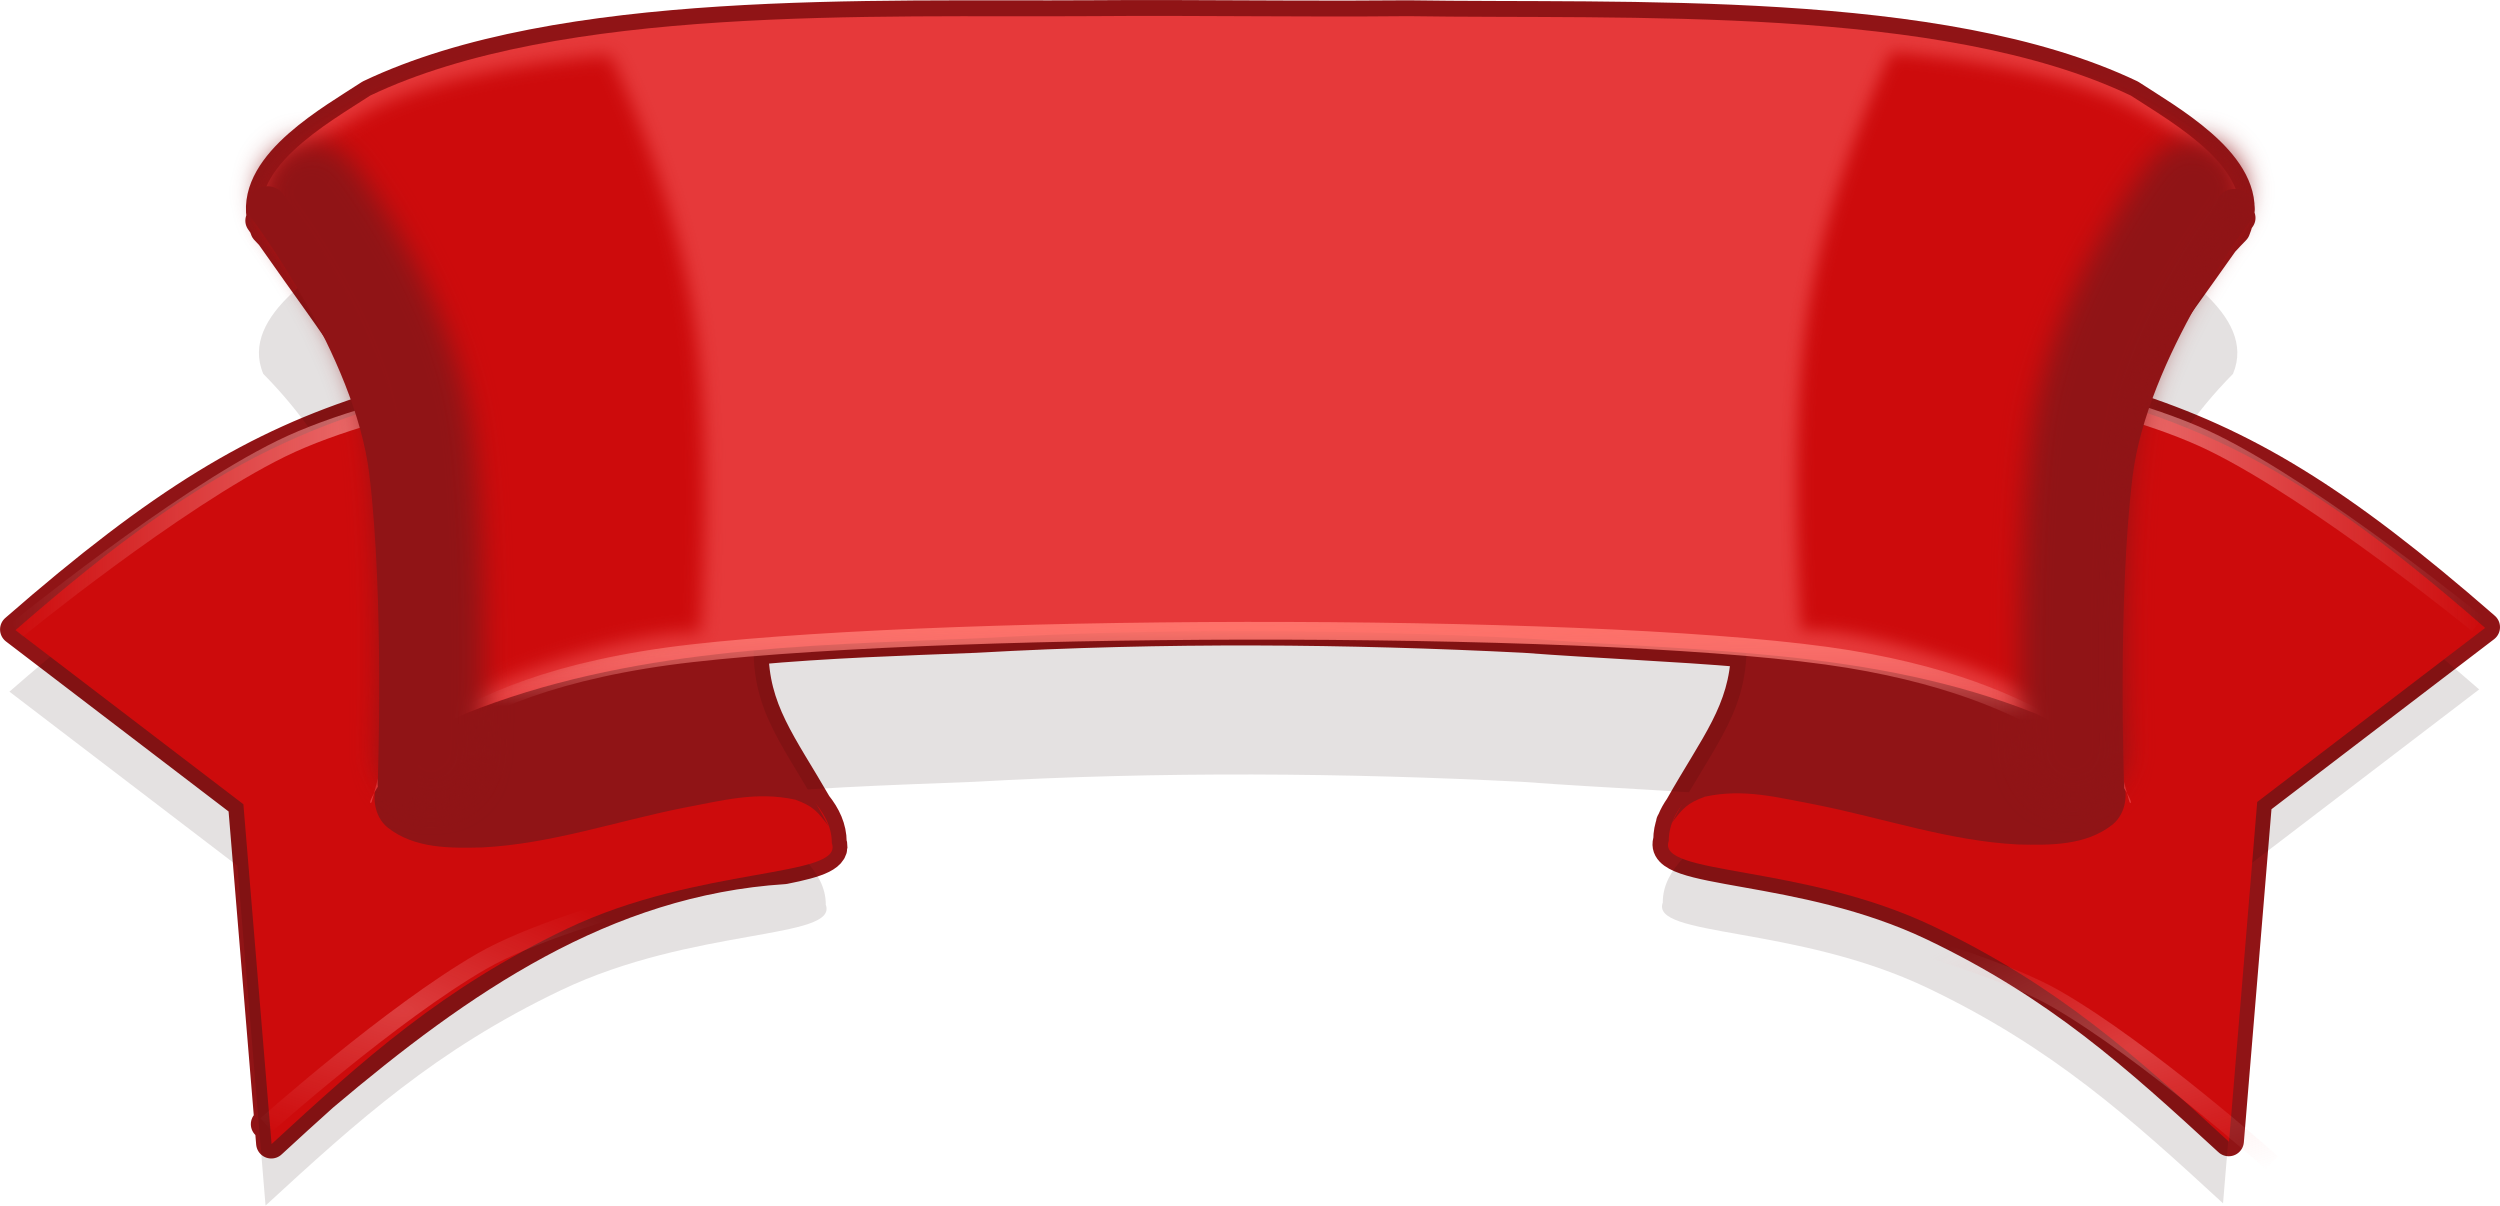
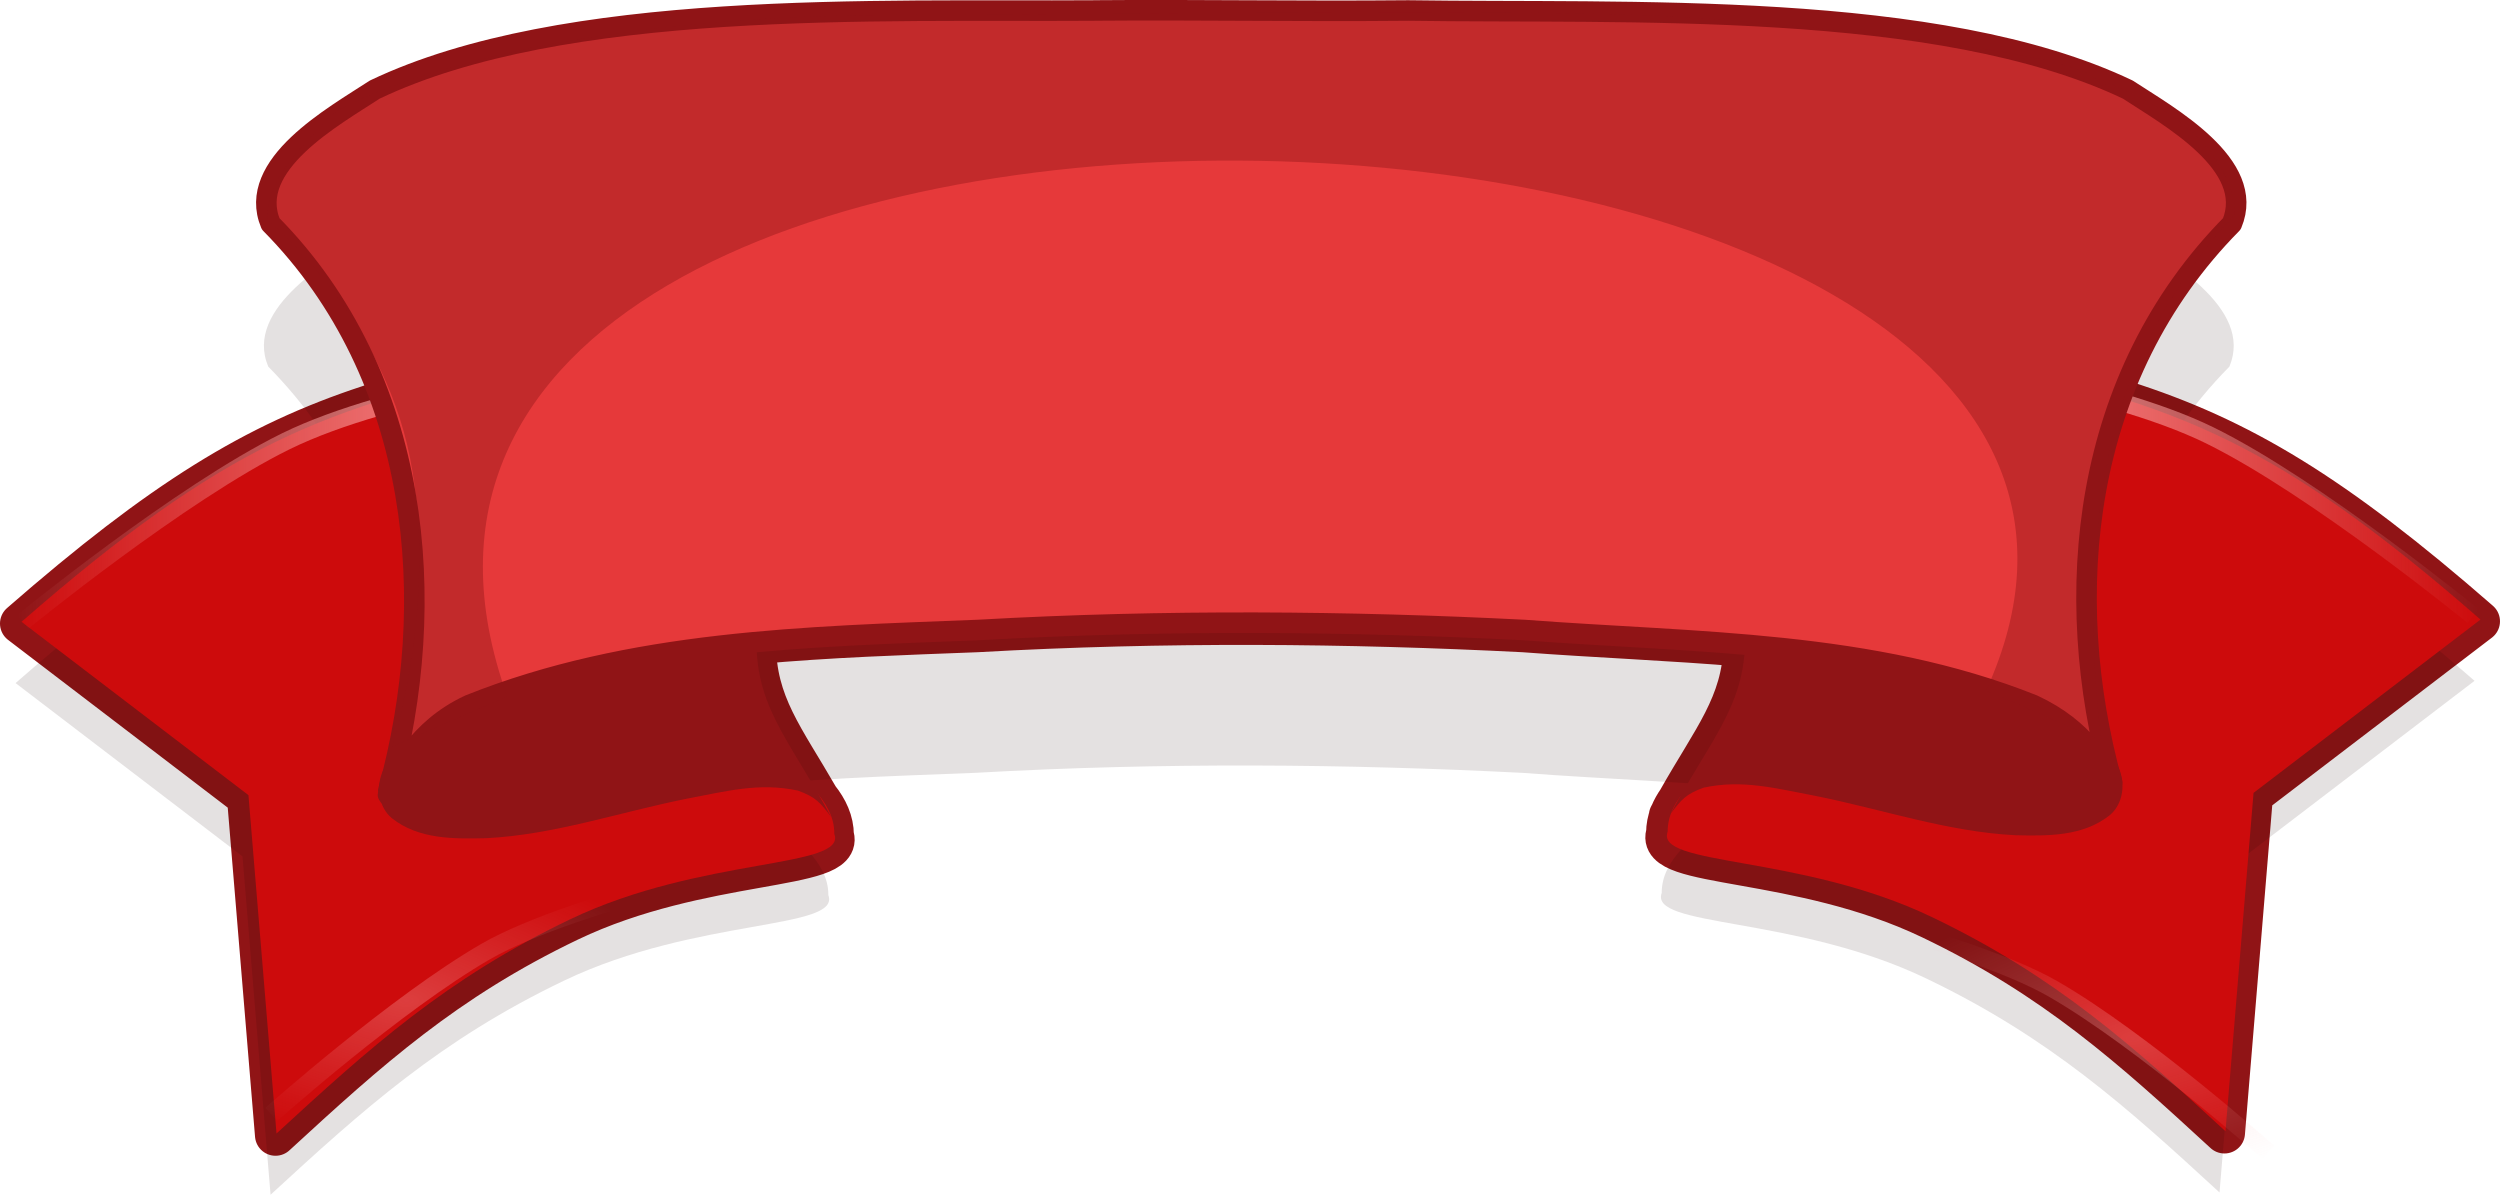
- <svg xmlns="http://www.w3.org/2000/svg" xmlns:xlink="http://www.w3.org/1999/xlink" width="60.58mm" height="29.214mm" viewBox="0 0 60.58 29.214" version="1.1" id="svg1" xml:space="preserve">
+ <svg xmlns="http://www.w3.org/2000/svg" xmlns:xlink="http://www.w3.org/1999/xlink" width="60.845mm" height="29.078mm" viewBox="0 0 60.845 29.078" version="1.1" id="svg1" xml:space="preserve">
  <defs id="defs1">
    <linearGradient id="linearGradient14039">
      <stop style="stop-color:#fca5a5;stop-opacity:0.327" offset="0" id="stop14035" />
      <stop style="stop-color:#fca5a5;stop-opacity:0;" offset="1" id="stop14037" />
    </linearGradient>
-     <linearGradient id="linearGradient13518">
-       <stop style="stop-color:#ff7269;stop-opacity:1;" offset="0" id="stop13514" />
-       <stop style="stop-color:#fca4a3;stop-opacity:0;" offset="1" id="stop13516" />
-     </linearGradient>
    <linearGradient id="linearGradient13058">
      <stop style="stop-color:#fca5a4;stop-opacity:1;" offset="0" id="stop13054" />
      <stop style="stop-color:#fca5a4;stop-opacity:0;" offset="1" id="stop13056" />
    </linearGradient>
-     <linearGradient xlink:href="#linearGradient13058" id="linearGradient13060" x1="75.143" y1="-26.752" x2="88.965" y2="-26.752" gradientUnits="userSpaceOnUse" />
-     <linearGradient xlink:href="#linearGradient13058" id="linearGradient13095" gradientUnits="userSpaceOnUse" x1="75.143" y1="-26.752" x2="88.965" y2="-26.752" gradientTransform="matrix(-1,0,0,1,118.0232,0.1412351)" />
-     <radialGradient xlink:href="#linearGradient13518" id="radialGradient13520" cx="59.234" cy="-41.461" fx="59.234" fy="-41.461" r="21.336" gradientTransform="matrix(4.221069,0.04030211,-9.506513e-4,0.09956719,-190.8347,-21.77535)" gradientUnits="userSpaceOnUse" />
-     <radialGradient xlink:href="#linearGradient14039" id="radialGradient14041" cx="38.533" cy="-13.794" fx="38.533" fy="-13.794" r="6.609" gradientTransform="matrix(1,0,0,0.5134525,0,-7.150296)" gradientUnits="userSpaceOnUse" />
-     <radialGradient xlink:href="#linearGradient14039" id="radialGradient14041-6" cx="38.533" cy="-13.794" fx="38.533" fy="-13.794" r="6.609" gradientTransform="matrix(-1,0,0,0.5134525,119.0842,-6.232411)" gradientUnits="userSpaceOnUse" />
-     <filter style="color-interpolation-filters:sRGB" id="filter30731-1" x="-0.688" y="-0.148" width="2.375" height="1.296">
-       <feGaussianBlur stdDeviation="0.324" id="feGaussianBlur30733-8" />
-     </filter>
-     <filter style="color-interpolation-filters:sRGB" id="filter30765" x="-0.048" y="-0.029" width="1.097" height="1.059">
-       <feGaussianBlur stdDeviation="0.217" id="feGaussianBlur30767" />
-     </filter>
-     <filter style="color-interpolation-filters:sRGB" id="filter30769" x="-0.044" y="-0.027" width="1.088" height="1.054">
-       <feGaussianBlur stdDeviation="0.198" id="feGaussianBlur30771" />
-     </filter>
-     <filter style="color-interpolation-filters:sRGB" id="filter30731-1-5" x="-0.688" y="-0.148" width="2.375" height="1.296">
-       <feGaussianBlur stdDeviation="0.324" id="feGaussianBlur30733-8-0" />
-     </filter>
+     <linearGradient xlink:href="#linearGradient13058" id="linearGradient13060" x1="75.143" y1="-26.752" x2="88.965" y2="-26.752" gradientUnits="userSpaceOnUse" gradientTransform="translate(-0.4913512,-2.935369)" />
+     <linearGradient xlink:href="#linearGradient13058" id="linearGradient13095" gradientUnits="userSpaceOnUse" x1="75.143" y1="-26.752" x2="88.965" y2="-26.752" gradientTransform="matrix(-1,0,0,1,117.5319,-2.794134)" />
+     <radialGradient xlink:href="#linearGradient14039" id="radialGradient14041" cx="38.533" cy="-13.794" fx="38.533" fy="-13.794" r="6.609" gradientTransform="matrix(1,0,0,0.5134525,-0.4913512,-10.08567)" gradientUnits="userSpaceOnUse" />
+     <radialGradient xlink:href="#linearGradient14039" id="radialGradient14041-6" cx="38.533" cy="-13.794" fx="38.533" fy="-13.794" r="6.609" gradientTransform="matrix(-1,0,0,0.5134525,118.5929,-9.16778)" gradientUnits="userSpaceOnUse" />
  </defs>
-   <g id="layer1" transform="translate(-28.78935,38.72233)">
-     <path id="rect840-9-2-5-9-9-0-9-50-2-7" style="fill:#cd0b0c;fill-opacity:1;stroke:#901416;stroke-width:0.735;stroke-linecap:round;stroke-linejoin:round;stroke-miterlimit:8.1;stroke-dasharray:none;stroke-opacity:1;paint-order:markers fill stroke;stop-color:#000000" d="m 57.176,-38.354 c -0.63,-0.001 -1.266,-1.47e-4 -1.916,0.005 -5.3,0.035 -12.888,-0.275 -17.506,1.924 -0.918,0.602 -2.825,1.657 -2.623,2.952 -0.01,0.033 -0.019,0.064 -0.029,0.098 0.029,0.041 0.054,0.077 0.082,0.117 0.011,0.033 0.022,0.067 0.037,0.101 0.045,0.045 0.086,0.092 0.13,0.137 0.933,1.332 1.535,2.128 1.939,2.782 0.222,0.454 0.413,0.918 0.573,1.392 -2.871,0.907 -5.151,2.276 -8.705,5.376 l 5.523,4.218 0.638,7.697 c -0.035,0.031 -0.084,0.074 -0.084,0.074 l 0.086,-0.042 0.042,0.506 c 0.43,-0.396 0.847,-0.778 1.26,-1.147 3.32,-2.808 6.804,-5.221 11.171,-5.501 0.805,-0.159 1.273,-0.316 1.142,-0.651 h 0.003 c -5.24e-4,-0.34 -0.142,-0.638 -0.362,-0.913 -0.845,-1.47 -1.53,-2.283 -1.533,-3.75 1.788,-0.165 3.595,-0.222 5.391,-0.292 4.578,-0.258 9.035,-0.216 13.3,5.17e-4 1.785,0.135 3.585,0.202 5.367,0.354 -0.044,1.426 -0.754,2.237 -1.607,3.747 -0.074,0.106 -0.136,0.215 -0.182,0.329 -0.009,0.017 -0.018,0.033 -0.027,0.05 0.005,-0.007 0.009,-0.012 0.014,-0.019 -0.052,0.139 -0.081,0.284 -0.081,0.439 h 0.003 c -0.335,0.857 3.212,0.549 6.422,2.084 3.023,1.446 4.9,3.143 7.152,5.215 l 0.683,-8.235 5.523,-4.218 c -3.541,-3.089 -5.818,-4.46 -8.675,-5.367 0.188,-0.551 0.416,-1.089 0.688,-1.612 0.374,-0.577 0.897,-1.28 1.652,-2.352 0.093,-0.101 0.187,-0.202 0.285,-0.301 0.028,-0.067 0.049,-0.134 0.066,-0.201 0.02,-0.029 0.038,-0.054 0.059,-0.084 -0.009,-0.031 -0.018,-0.06 -0.027,-0.09 0.136,-1.267 -1.727,-2.3 -2.631,-2.892 -4.618,-2.199 -12.206,-1.842 -17.506,-1.924 -2.007,0.019 -3.846,-0.003 -5.736,-0.006 z" />
-     <g id="g18953">
-       <g id="g15359">
-         <path id="rect840-9-0-9-7-1-4-9" style="fill:#1a0200;fill-opacity:0.118;stroke:none;stroke-width:0.535;stroke-linecap:round;stroke-linejoin:round;stroke-miterlimit:8.1;paint-order:markers fill stroke;stop-color:#000000" d="m 55.209,-34.855 c -5.3,0.035 -12.888,-0.275 -17.506,1.924 -0.992,0.65 -3.138,1.829 -2.534,3.268 3.669,3.715 3.89,9.057 2.628,13.631 0.236,-0.428 0.925,-1.327 2.211,-1.923 3.928,-1.57 8.18,-1.657 12.376,-1.822 4.578,-0.258 9.035,-0.216 13.3,5.2e-4 4.184,0.317 8.448,0.252 12.376,1.822 1.286,0.596 1.975,1.495 2.211,1.923 -1.261,-4.573 -1.041,-9.915 2.628,-13.631 0.605,-1.438 -1.542,-2.617 -2.534,-3.268 -4.618,-2.199 -12.206,-1.842 -17.506,-1.924 -2.676,0.026 -5.054,-0.022 -7.652,-5.2e-4 z m 25.063,18.823 c 0.021,0.075 0.041,0.151 0.063,0.226 0.059,0.059 0.041,-0.038 -0.063,-0.226 z m -42.474,-5.1e-4 c -0.104,0.188 -0.121,0.286 -0.063,0.226 0.022,-0.075 0.042,-0.151 0.063,-0.226 z" />
-         <path id="rect840-9-2-5-9-9-0-9-50-2-9" style="fill:#1a0200;fill-opacity:0.118;stroke-width:0.535;stroke-linecap:round;stroke-linejoin:round;stroke-miterlimit:8.1;paint-order:markers fill stroke;stop-color:#000000" d="m 35.224,-9.509 -0.683,-8.235 -5.523,-4.218 c 4.914,-4.287 7.392,-5.265 12.367,-6.286 4.551,-0.934 7.365,4.055 7.411,1.936 l -4.174,0.281 c -0.267,3.093 1.109,5.575 3.675,8.145 0.3,0.319 0.502,0.668 0.503,1.078 h -0.003 c 0.335,0.857 -3.212,0.549 -6.422,2.084 -3.023,1.446 -4.899,3.143 -7.151,5.215 z" />
-         <path id="rect840-9-2-5-9-9-0-9-50-2-0-5" style="fill:#1a0200;fill-opacity:0.118;stroke-width:0.535;stroke-linecap:round;stroke-linejoin:round;stroke-miterlimit:8.1;paint-order:markers fill stroke;stop-color:#000000" d="m 82.658,-9.563 0.683,-8.235 5.523,-4.218 c -4.914,-4.287 -7.392,-5.265 -12.367,-6.286 -4.551,-0.934 -7.365,4.055 -7.411,1.936 l 4.174,0.281 c 0.267,3.093 -1.109,5.575 -3.675,8.145 -0.3,0.319 -0.502,0.668 -0.503,1.078 h 0.003 c -0.335,0.857 3.212,0.549 6.422,2.084 3.023,1.446 4.899,3.143 7.151,5.215 z" />
-         <path id="rect840-9-2-5-9-9-0-9-50-2" style="fill:#cd0b0c;fill-opacity:1;stroke-width:0.535;stroke-linecap:round;stroke-linejoin:round;stroke-miterlimit:8.1;paint-order:markers fill stroke;stop-color:#000000" d="m 35.37,-10.999 -0.683,-8.235 -5.523,-4.218 c 4.914,-4.287 7.392,-5.265 12.367,-6.286 4.551,-0.934 7.365,4.055 7.411,1.936 l -4.174,0.281 c -0.267,3.093 1.109,5.575 3.675,8.145 0.3,0.319 0.502,0.668 0.503,1.078 h -0.003 c 0.335,0.857 -3.212,0.549 -6.422,2.084 -3.023,1.446 -4.899,3.143 -7.151,5.215 z" />
-         <path id="rect840-9-2-5-9-9-0-9-50-2-0" style="fill:#cd0b0c;fill-opacity:1;stroke-width:0.535;stroke-linecap:round;stroke-linejoin:round;stroke-miterlimit:8.1;paint-order:markers fill stroke;stop-color:#000000" d="m 82.803,-11.054 0.683,-8.235 5.523,-4.218 c -4.914,-4.287 -7.392,-5.265 -12.367,-6.286 -4.551,-0.934 -7.365,4.055 -7.411,1.936 l 4.174,0.281 c 0.267,3.093 -1.109,5.575 -3.675,8.145 -0.3,0.319 -0.502,0.668 -0.503,1.078 h 0.003 c -0.335,0.857 3.212,0.549 6.422,2.084 3.023,1.446 4.899,3.143 7.151,5.215 z" />
-         <path id="rect840-9-2-5-1-5-4-9" style="fill:#901416;fill-opacity:1;stroke-width:0.317;stroke-linecap:round;stroke-linejoin:round;stroke-miterlimit:8.1;paint-order:markers fill stroke;stop-color:#000000" d="m 47.455,-24.181 c -1.559,0.06 -3.068,0.522 -4.587,0.866 -0.792,0.17 -1.562,0.442 -2.352,0.621 -0.546,0.08 -0.182,-0.696 -0.423,-0.916 -0.143,-0.187 -0.221,-0.075 -0.284,0.108 -0.611,1.22 -1.241,2.432 -1.841,3.658 -0.185,0.385 -0.121,0.896 0.209,1.17 0.654,0.521 1.522,0.505 2.301,0.487 1.659,-0.085 3.25,-0.636 4.874,-0.96 0.935,-0.175 1.761,-0.404 2.708,-0.198 0.429,0.156 0.537,0.282 0.81,0.644 -1.049,-1.96 -1.953,-2.757 -1.802,-4.673 0.204,-0.358 -0.923,-2.043 -1.271,-2.233 -0.321,-0.187 2.015,1.429 1.658,1.427 z" />
-         <path id="rect840-9-2-5-1-5-4-9-5" style="fill:#901416;fill-opacity:1;stroke-width:0.317;stroke-linecap:round;stroke-linejoin:round;stroke-miterlimit:8.1;paint-order:markers fill stroke;stop-color:#000000" d="m 70.708,-24.253 c 1.559,0.06 3.068,0.522 4.587,0.866 0.792,0.17 1.562,0.442 2.352,0.621 0.546,0.08 0.182,-0.696 0.423,-0.916 0.143,-0.187 0.221,-0.075 0.284,0.108 0.611,1.22 1.241,2.432 1.841,3.658 0.185,0.385 0.121,0.896 -0.209,1.17 -0.654,0.521 -1.522,0.505 -2.301,0.487 -1.659,-0.085 -3.25,-0.636 -4.874,-0.96 -0.935,-0.175 -1.761,-0.404 -2.708,-0.198 -0.429,0.156 -0.537,0.282 -0.81,0.644 1.049,-1.96 1.953,-2.757 1.802,-4.673 -0.204,-0.358 0.923,-2.043 1.271,-2.233 0.321,-0.187 -2.015,1.429 -1.658,1.427 z" />
-         <path style="fill:none;stroke:url(#linearGradient13060);stroke-width:0.43;stroke-linecap:butt;stroke-linejoin:miter;stroke-dasharray:none;stroke-opacity:1" d="m 75.171,-29.862 c 0,0 4.677,0.608 7.25,1.871 2.572,1.263 6.408,4.397 6.408,4.397" id="path12352" />
-         <path style="fill:none;stroke:url(#linearGradient13095);stroke-width:0.43;stroke-linecap:butt;stroke-linejoin:miter;stroke-dasharray:none;stroke-opacity:1" d="m 42.852,-29.721 c 0,0 -4.677,0.608 -7.25,1.871 -2.572,1.263 -6.408,4.397 -6.408,4.397" id="path12352-5" />
-         <path id="rect840-9-0-9-7-1-4" style="fill:#e6393a;fill-opacity:1;stroke-width:0.535;stroke-linecap:round;stroke-linejoin:round;stroke-miterlimit:8.1;paint-order:markers fill stroke;stop-color:#000000" d="m 55.267,-38.331 c -5.3,0.035 -12.888,-0.275 -17.506,1.924 -0.992,0.65 -3.138,1.829 -2.534,3.268 3.669,3.715 3.89,9.057 2.628,13.631 0.236,-0.428 0.925,-1.327 2.211,-1.923 3.928,-1.57 8.18,-1.657 12.376,-1.822 4.578,-0.258 9.035,-0.216 13.3,5.2e-4 4.184,0.317 8.448,0.252 12.376,1.822 1.286,0.596 1.975,1.495 2.211,1.923 -1.261,-4.573 -1.041,-9.915 2.628,-13.631 0.605,-1.438 -1.542,-2.617 -2.534,-3.268 -4.618,-2.199 -12.206,-1.842 -17.506,-1.924 -2.676,0.026 -5.054,-0.022 -7.652,-5.2e-4 z m 25.063,18.823 c 0.021,0.075 0.041,0.151 0.063,0.226 0.059,0.059 0.041,-0.038 -0.063,-0.226 z m -42.474,-5.1e-4 c -0.104,0.188 -0.121,0.286 -0.063,0.226 0.022,-0.075 0.042,-0.151 0.063,-0.226 z" />
-         <path style="fill:none;stroke:url(#radialGradient13520);stroke-width:0.43;stroke-linecap:butt;stroke-linejoin:miter;stroke-dasharray:none;stroke-opacity:1" d="m 38.034,-19.479 c 0,0 0.935,-2.666 7.53,-3.414 6.595,-0.748 22.591,-0.748 28.017,0.14 5.426,0.889 6.735,3.227 6.735,3.227" id="path13098" />
-         <path style="fill:none;stroke:url(#radialGradient14041);stroke-width:0.43;stroke-linecap:butt;stroke-linejoin:miter;stroke-dasharray:none;stroke-opacity:1" d="m 35.242,-11.463 c 0,0 3.043,-2.712 5.226,-3.969 2.183,-1.257 7.805,-2.447 7.805,-2.447" id="path13688" />
-         <path style="fill:none;stroke:url(#radialGradient14041-6);stroke-width:0.43;stroke-linecap:butt;stroke-linejoin:miter;stroke-dasharray:none;stroke-opacity:1" d="m 83.843,-10.545 c 0,0 -3.043,-2.712 -5.226,-3.969 -2.183,-1.257 -7.805,-2.447 -7.805,-2.447" id="path13688-6" />
-       </g>
-       <path style="opacity:1;fill:#cd0b0c;fill-opacity:1;stroke:none;stroke-width:0.265px;stroke-linecap:butt;stroke-linejoin:miter;stroke-opacity:1;filter:url(#filter30765)" d="m 35.109,-33.357 c 2.249,3.241 2.712,3.506 3.043,5.556 0.331,2.051 -0.265,8.136 -0.265,8.136 0,0 1.124,-1.918 4.035,-2.91 2.91,-0.992 3.836,-0.794 3.836,-0.794 0,0 0.331,-4.829 -0.198,-7.938 -0.529,-3.109 -1.984,-6.085 -1.984,-6.085 0,0 -3.903,0.265 -5.953,1.389 -2.051,1.124 -2.183,1.521 -2.514,2.646 z" id="path18005" />
-       <path style="opacity:1;fill:#cd0b0c;fill-opacity:1;stroke:none;stroke-width:0.265px;stroke-linecap:butt;stroke-linejoin:miter;stroke-opacity:1;filter:url(#filter30769)" d="m 83.083,-33.423 c -2.249,3.241 -2.712,3.506 -3.043,5.556 -0.331,2.051 0.265,8.136 0.265,8.136 0,0 -1.124,-1.918 -4.035,-2.91 -2.91,-0.992 -3.836,-0.794 -3.836,-0.794 0,0 -0.331,-4.829 0.198,-7.938 0.529,-3.109 1.984,-6.085 1.984,-6.085 0,0 3.903,0.265 5.953,1.389 2.051,1.124 2.183,1.521 2.514,2.646 z" id="path18005-9" />
+   <g id="layer1" transform="translate(-28.14827,41.52188)">
+     <g id="g7835">
+       <path id="rect840-9-2-5-9-9-0-9-50-2-95" style="fill:#cd0b0c;fill-opacity:1;stroke:#901416;stroke-width:1;stroke-linecap:round;stroke-linejoin:round;stroke-miterlimit:8.1;stroke-dasharray:none;stroke-opacity:1;paint-order:markers fill stroke;stop-color:#000000" d="m 43.401,-33.389 c 0,0 -2.554,0.441 -6.294,1.746 -2.757,0.908 -5.008,2.286 -8.459,5.297 l 5.523,4.218 0.683,8.235 c 2.252,-2.072 4.128,-3.77 7.151,-5.216 3.21,-1.535 6.758,-1.227 6.422,-2.084 h 0.003 c -5.23e-4,-0.34 -0.142,-0.638 -0.361,-0.913 -0.845,-1.47 -1.531,-2.283 -1.534,-3.75 1.788,-0.165 3.595,-0.222 5.392,-0.292 4.578,-0.258 9.035,-0.216 13.3,5.17e-4 1.785,0.135 3.585,0.202 5.367,0.354 -0.044,1.427 -0.756,2.239 -1.61,3.752 -0.072,0.104 -0.133,0.211 -0.178,0.322 -0.009,0.017 -0.019,0.034 -0.028,0.051 0.005,-0.007 0.01,-0.013 0.015,-0.02 -0.052,0.139 -0.082,0.285 -0.082,0.44 h 0.003 c -0.335,0.857 3.212,0.549 6.422,2.084 3.023,1.446 4.899,3.144 7.151,5.216 l 0.683,-8.235 5.523,-4.217 c -3.54,-3.088 -5.816,-4.46 -8.672,-5.367 -4.702,-1.578 -7.513,-0.963 -7.068,-1.67 -10.615,-0.895 -23.952,-0.01 -29.352,0.048 z" />
+       <path id="rect840-9-0-9-7-1-4-9" style="fill:#1a0200;fill-opacity:0.118;stroke:none;stroke-width:0.535;stroke-linecap:round;stroke-linejoin:round;stroke-miterlimit:8.1;paint-order:markers fill stroke;stop-color:#000000" d="m 54.717,-37.791 c -5.3,0.035 -12.888,-0.275 -17.506,1.924 -0.992,0.65 -3.138,1.829 -2.534,3.268 3.669,3.715 3.89,9.057 2.628,13.631 0.236,-0.428 0.925,-1.327 2.211,-1.923 3.928,-1.57 8.18,-1.657 12.376,-1.822 4.578,-0.258 9.035,-0.216 13.3,5.2e-4 4.184,0.317 8.448,0.252 12.376,1.822 1.286,0.596 1.975,1.495 2.211,1.923 -1.261,-4.573 -1.041,-9.915 2.628,-13.631 0.605,-1.438 -1.542,-2.617 -2.534,-3.268 -4.618,-2.199 -12.206,-1.842 -17.506,-1.924 -2.676,0.026 -5.054,-0.022 -7.652,-5.2e-4 z m 25.063,18.823 c 0.021,0.075 0.041,0.151 0.063,0.226 0.059,0.059 0.041,-0.038 -0.063,-0.226 z m -42.474,-5.1e-4 c -0.104,0.188 -0.121,0.286 -0.063,0.226 0.022,-0.075 0.042,-0.151 0.063,-0.226 z" />
+       <path id="rect840-9-2-5-9-9-0-9-50-2-9" style="fill:#1a0200;fill-opacity:0.118;stroke-width:0.535;stroke-linecap:round;stroke-linejoin:round;stroke-miterlimit:8.1;paint-order:markers fill stroke;stop-color:#000000" d="m 34.733,-12.444 -0.683,-8.235 -5.523,-4.218 c 4.914,-4.287 7.392,-5.265 12.367,-6.286 4.551,-0.934 7.365,4.055 7.411,1.936 l -4.174,0.281 c -0.267,3.093 1.109,5.575 3.675,8.145 0.3,0.319 0.502,0.668 0.503,1.078 h -0.003 c 0.335,0.857 -3.212,0.549 -6.422,2.084 -3.023,1.446 -4.899,3.143 -7.151,5.215 z" />
+       <path id="rect840-9-2-5-9-9-0-9-50-2-0-5" style="fill:#1a0200;fill-opacity:0.118;stroke-width:0.535;stroke-linecap:round;stroke-linejoin:round;stroke-miterlimit:8.1;paint-order:markers fill stroke;stop-color:#000000" d="m 82.167,-12.499 0.683,-8.235 5.523,-4.218 c -4.914,-4.287 -7.392,-5.265 -12.367,-6.286 -4.551,-0.934 -7.365,4.055 -7.411,1.936 l 4.174,0.281 c 0.267,3.093 -1.109,5.575 -3.675,8.145 -0.3,0.319 -0.502,0.668 -0.503,1.078 h 0.003 c -0.335,0.857 3.212,0.549 6.422,2.084 3.023,1.446 4.899,3.143 7.151,5.215 z" />
+       <path id="rect840-9-2-5-9-9-0-9-50-2" style="fill:#cd0b0c;fill-opacity:1;stroke-width:0.535;stroke-linecap:round;stroke-linejoin:round;stroke-miterlimit:8.1;paint-order:markers fill stroke;stop-color:#000000" d="m 34.878,-13.935 -0.683,-8.235 -5.523,-4.218 c 4.914,-4.287 7.392,-5.265 12.367,-6.286 4.551,-0.934 7.365,4.055 7.411,1.936 l -4.174,0.281 c -0.267,3.093 1.109,5.575 3.675,8.145 0.3,0.319 0.502,0.668 0.503,1.078 h -0.003 c 0.335,0.857 -3.212,0.549 -6.422,2.084 -3.023,1.446 -4.899,3.143 -7.151,5.215 z" />
+       <path id="rect840-9-2-5-9-9-0-9-50-2-0" style="fill:#cd0b0c;fill-opacity:1;stroke-width:0.535;stroke-linecap:round;stroke-linejoin:round;stroke-miterlimit:8.1;paint-order:markers fill stroke;stop-color:#000000" d="m 82.312,-13.99 0.683,-8.235 5.523,-4.218 c -4.914,-4.287 -7.392,-5.265 -12.367,-6.286 -4.551,-0.934 -7.365,4.055 -7.411,1.936 l 4.174,0.281 c 0.267,3.093 -1.109,5.575 -3.675,8.145 -0.3,0.319 -0.502,0.668 -0.503,1.078 h 0.003 c -0.335,0.857 3.212,0.549 6.422,2.084 3.023,1.446 4.899,3.143 7.151,5.215 z" />
+       <path id="rect840-9-2-5-1-5-4-9" style="fill:#901416;fill-opacity:1;stroke-width:0.317;stroke-linecap:round;stroke-linejoin:round;stroke-miterlimit:8.1;paint-order:markers fill stroke;stop-color:#000000" d="m 46.963,-27.116 c -1.559,0.06 -3.068,0.522 -4.587,0.866 -0.792,0.17 -1.562,0.442 -2.352,0.621 -0.546,0.08 -0.182,-0.696 -0.423,-0.916 -0.143,-0.187 -0.221,-0.075 -0.284,0.108 -0.611,1.22 -1.241,2.432 -1.841,3.658 -0.185,0.385 -0.121,0.896 0.209,1.17 0.654,0.521 1.522,0.505 2.301,0.487 1.659,-0.085 3.25,-0.636 4.874,-0.96 0.935,-0.175 1.761,-0.404 2.708,-0.198 0.429,0.156 0.537,0.282 0.81,0.644 -1.049,-1.96 -1.953,-2.757 -1.802,-4.673 0.204,-0.358 -0.923,-2.043 -1.271,-2.233 -0.321,-0.187 2.015,1.429 1.658,1.427 z" />
+       <path id="rect840-9-2-5-1-5-4-9-5" style="fill:#901416;fill-opacity:1;stroke-width:0.317;stroke-linecap:round;stroke-linejoin:round;stroke-miterlimit:8.1;paint-order:markers fill stroke;stop-color:#000000" d="m 70.217,-27.188 c 1.559,0.06 3.068,0.522 4.587,0.866 0.792,0.17 1.562,0.442 2.352,0.621 0.546,0.08 0.182,-0.696 0.423,-0.916 0.143,-0.187 0.221,-0.075 0.284,0.108 0.611,1.22 1.241,2.432 1.841,3.658 0.185,0.385 0.121,0.896 -0.209,1.17 -0.654,0.521 -1.522,0.505 -2.301,0.487 -1.659,-0.085 -3.25,-0.636 -4.874,-0.96 -0.935,-0.175 -1.761,-0.404 -2.708,-0.198 -0.429,0.156 -0.537,0.282 -0.81,0.644 1.049,-1.96 1.953,-2.757 1.802,-4.673 -0.204,-0.358 0.923,-2.043 1.271,-2.233 0.321,-0.187 -2.015,1.429 -1.658,1.427 z" />
+       <path style="fill:none;stroke:url(#linearGradient13060);stroke-width:0.43;stroke-linecap:butt;stroke-linejoin:miter;stroke-dasharray:none;stroke-opacity:1" d="m 74.68,-32.797 c 0,0 4.677,0.608 7.25,1.871 2.572,1.263 6.408,4.397 6.408,4.397" id="path12352" />
+       <path style="fill:none;stroke:url(#linearGradient13095);stroke-width:0.43;stroke-linecap:butt;stroke-linejoin:miter;stroke-dasharray:none;stroke-opacity:1" d="m 42.361,-32.656 c 0,0 -4.677,0.608 -7.25,1.871 -2.572,1.263 -6.408,4.397 -6.408,4.397" id="path12352-5" />
+       <path id="rect840-9-0-9-7-1-4" style="fill:#e6393a;fill-opacity:1;stroke:#901416;stroke-width:0.5;stroke-linecap:round;stroke-linejoin:round;stroke-miterlimit:8.1;stroke-dasharray:none;stroke-opacity:1;paint-order:markers fill stroke;stop-color:#000000" d="m 54.776,-41.266 c -5.3,0.035 -12.888,-0.275 -17.506,1.924 -0.992,0.65 -3.138,1.829 -2.534,3.268 3.669,3.715 4.123,9.221 2.862,13.794 0.236,-0.428 0.691,-1.491 1.977,-2.087 3.928,-1.57 8.18,-1.657 12.376,-1.822 4.578,-0.258 9.035,-0.216 13.3,5.2e-4 4.184,0.317 8.448,0.252 12.376,1.822 1.286,0.596 1.688,1.46 1.925,1.888 -1.261,-4.573 -0.754,-9.88 2.915,-13.596 0.605,-1.438 -1.542,-2.617 -2.534,-3.268 -4.618,-2.199 -12.206,-1.842 -17.506,-1.924 -2.676,0.026 -5.054,-0.022 -7.652,-5.2e-4 z m 24.648,19.115 c 0.021,0.075 -0.246,-0.562 -0.224,-0.487 0.059,0.059 0.328,0.675 0.224,0.487 z m -41.779,-0.164 c -0.104,0.188 -0.039,0.169 0.019,0.109 0.022,-0.075 -0.04,-0.034 -0.019,-0.109 z" />
+       <path style="fill:none;stroke:url(#radialGradient14041);stroke-width:0.43;stroke-linecap:butt;stroke-linejoin:miter;stroke-dasharray:none;stroke-opacity:1" d="m 34.75,-14.398 c 0,0 3.043,-2.712 5.226,-3.969 2.183,-1.257 7.805,-2.447 7.805,-2.447" id="path13688" />
+       <path style="fill:none;stroke:url(#radialGradient14041-6);stroke-width:0.43;stroke-linecap:butt;stroke-linejoin:miter;stroke-dasharray:none;stroke-opacity:1" d="m 83.351,-13.48 c 0,0 -3.043,-2.712 -5.226,-3.969 -2.183,-1.257 -7.805,-2.447 -7.805,-2.447" id="path13688-6" />
+       <path id="path5071" style="fill:#901416;fill-opacity:0.411;stroke:none;stroke-width:0.265px;stroke-linecap:butt;stroke-linejoin:miter;stroke-opacity:1" d="m 62.608,-41.228 c -4.708,-0.006 -10.19,0.071 -12.508,0.068 -9.316,-0.01 -13.647,2.128 -13.969,2.503 -0.641,0.748 -1.509,1.465 -1.476,2.49 0,0 2.779,2.288 3.473,5.793 0.695,3.506 -0.443,7.029 -0.443,7.029 l 2.811,-1.224 c -6.561,-18.231 43.45,-16.487 35.991,-0.149 l 2.811,1.224 c 0,0 -0.529,-3.407 0.165,-6.912 0.695,-3.506 3.076,-5.887 3.076,-5.887 0.033,-1.025 -0.959,-2.084 -1.687,-2.514 -0.728,-0.43 -1.389,-0.695 -1.389,-0.695 0,0 -0.062,0.026 -0.164,0.074 -0.058,-0.11 -0.157,-0.21 -0.311,-0.295 -0.979,-0.543 -6.058,-1.124 -9.594,-1.37 -1.417,-0.099 -3.963,-0.133 -6.788,-0.136 z" />
    </g>
-     <path style="fill:none;stroke:#901416;stroke-width:0.965;stroke-linecap:round;stroke-linejoin:miter;stroke-dasharray:none;stroke-opacity:1" d="m 82.935,-33.662 c 0,0 -2.572,3.379 -2.947,6.419 -0.374,3.04 -0.21,7.577 -0.21,7.577" id="path30685" />
-     <path style="mix-blend-mode:normal;fill:none;stroke:#901416;stroke-width:2.465;stroke-linecap:round;stroke-linejoin:miter;stroke-dasharray:none;stroke-opacity:1;filter:url(#filter30731-1)" d="m 50.966,-32.16 c 0,0 -2.308,2.982 -2.682,6.023 -0.374,3.04 -0.21,7.577 -0.21,7.577" id="path30685-7-4" transform="matrix(-1,0,0,1,87.30799,-1.895935)" />
-     <path style="mix-blend-mode:normal;fill:none;stroke:#901416;stroke-width:2.465;stroke-linecap:round;stroke-linejoin:miter;stroke-dasharray:none;stroke-opacity:1;filter:url(#filter30731-1-5)" d="m 81.922,-34.113 c 0,0 -2.308,2.982 -2.682,6.023 -0.374,3.04 -0.21,7.577 -0.21,7.577" id="path30685-7-4-6" />
-     <path style="fill:none;stroke:#901416;stroke-width:0.965;stroke-linecap:round;stroke-linejoin:miter;stroke-dasharray:none;stroke-opacity:1" d="m 35.268,-33.727 c 0,0 2.572,3.379 2.947,6.419 0.374,3.04 0.21,7.577 0.21,7.577" id="path30685-0" />
  </g>
</svg>
